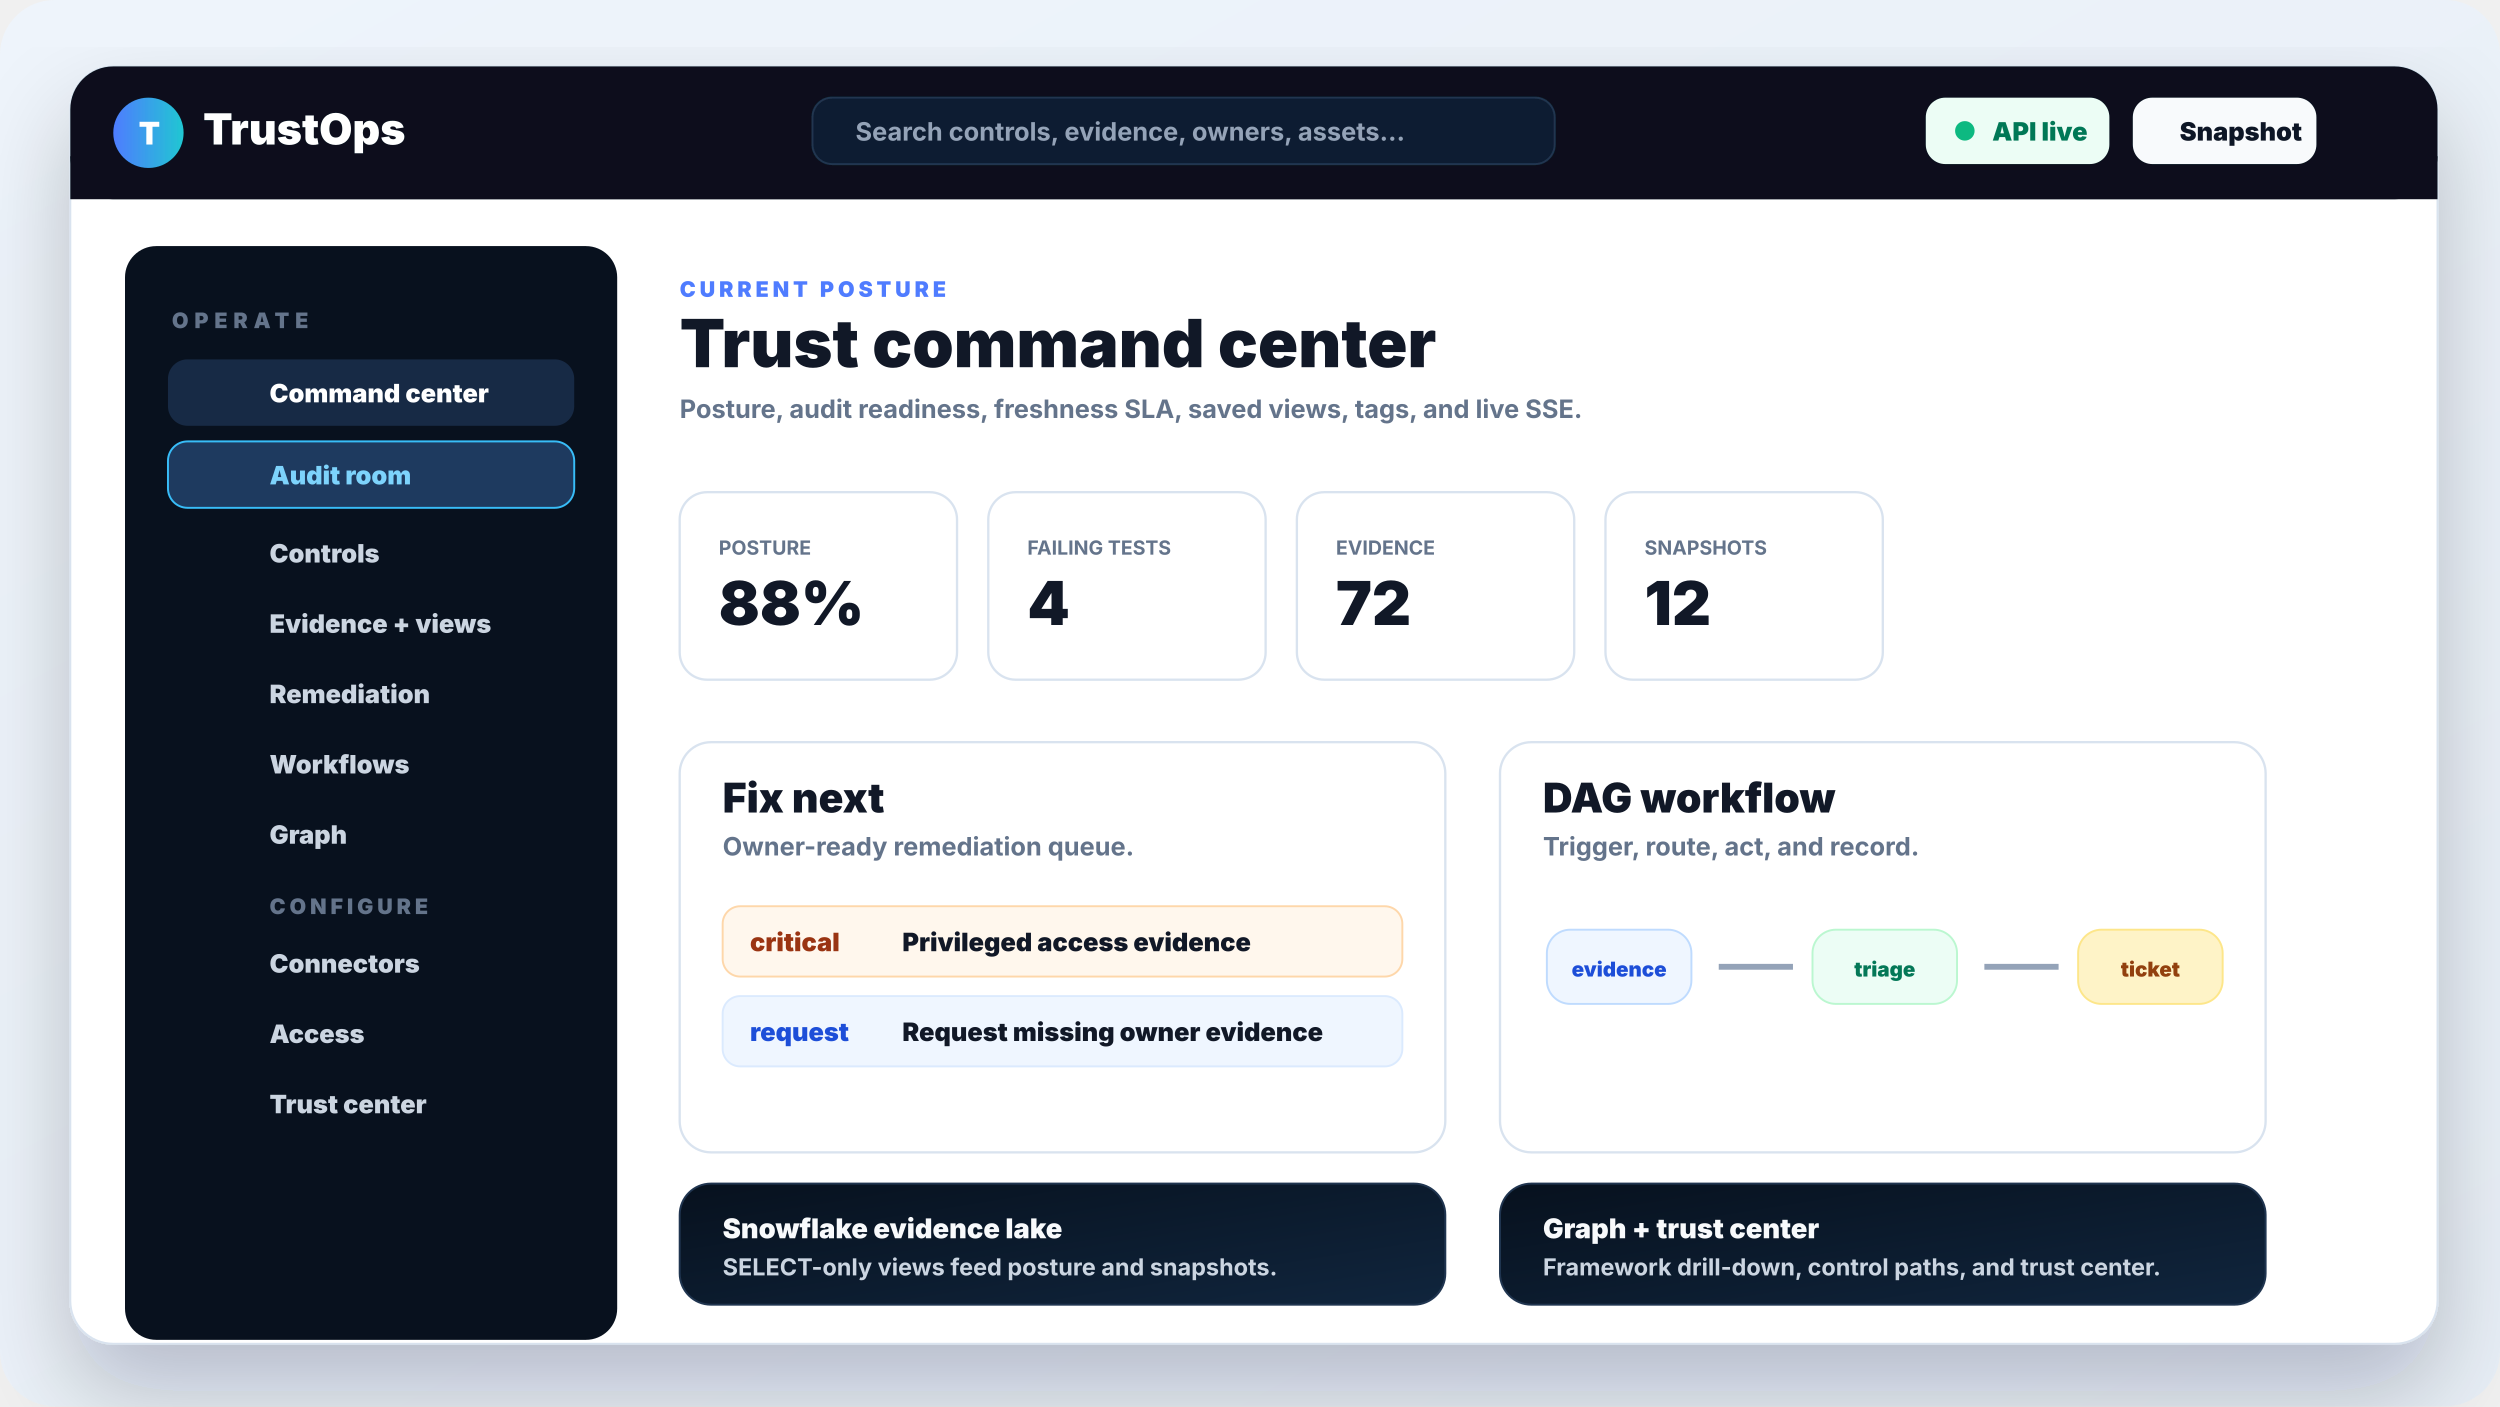
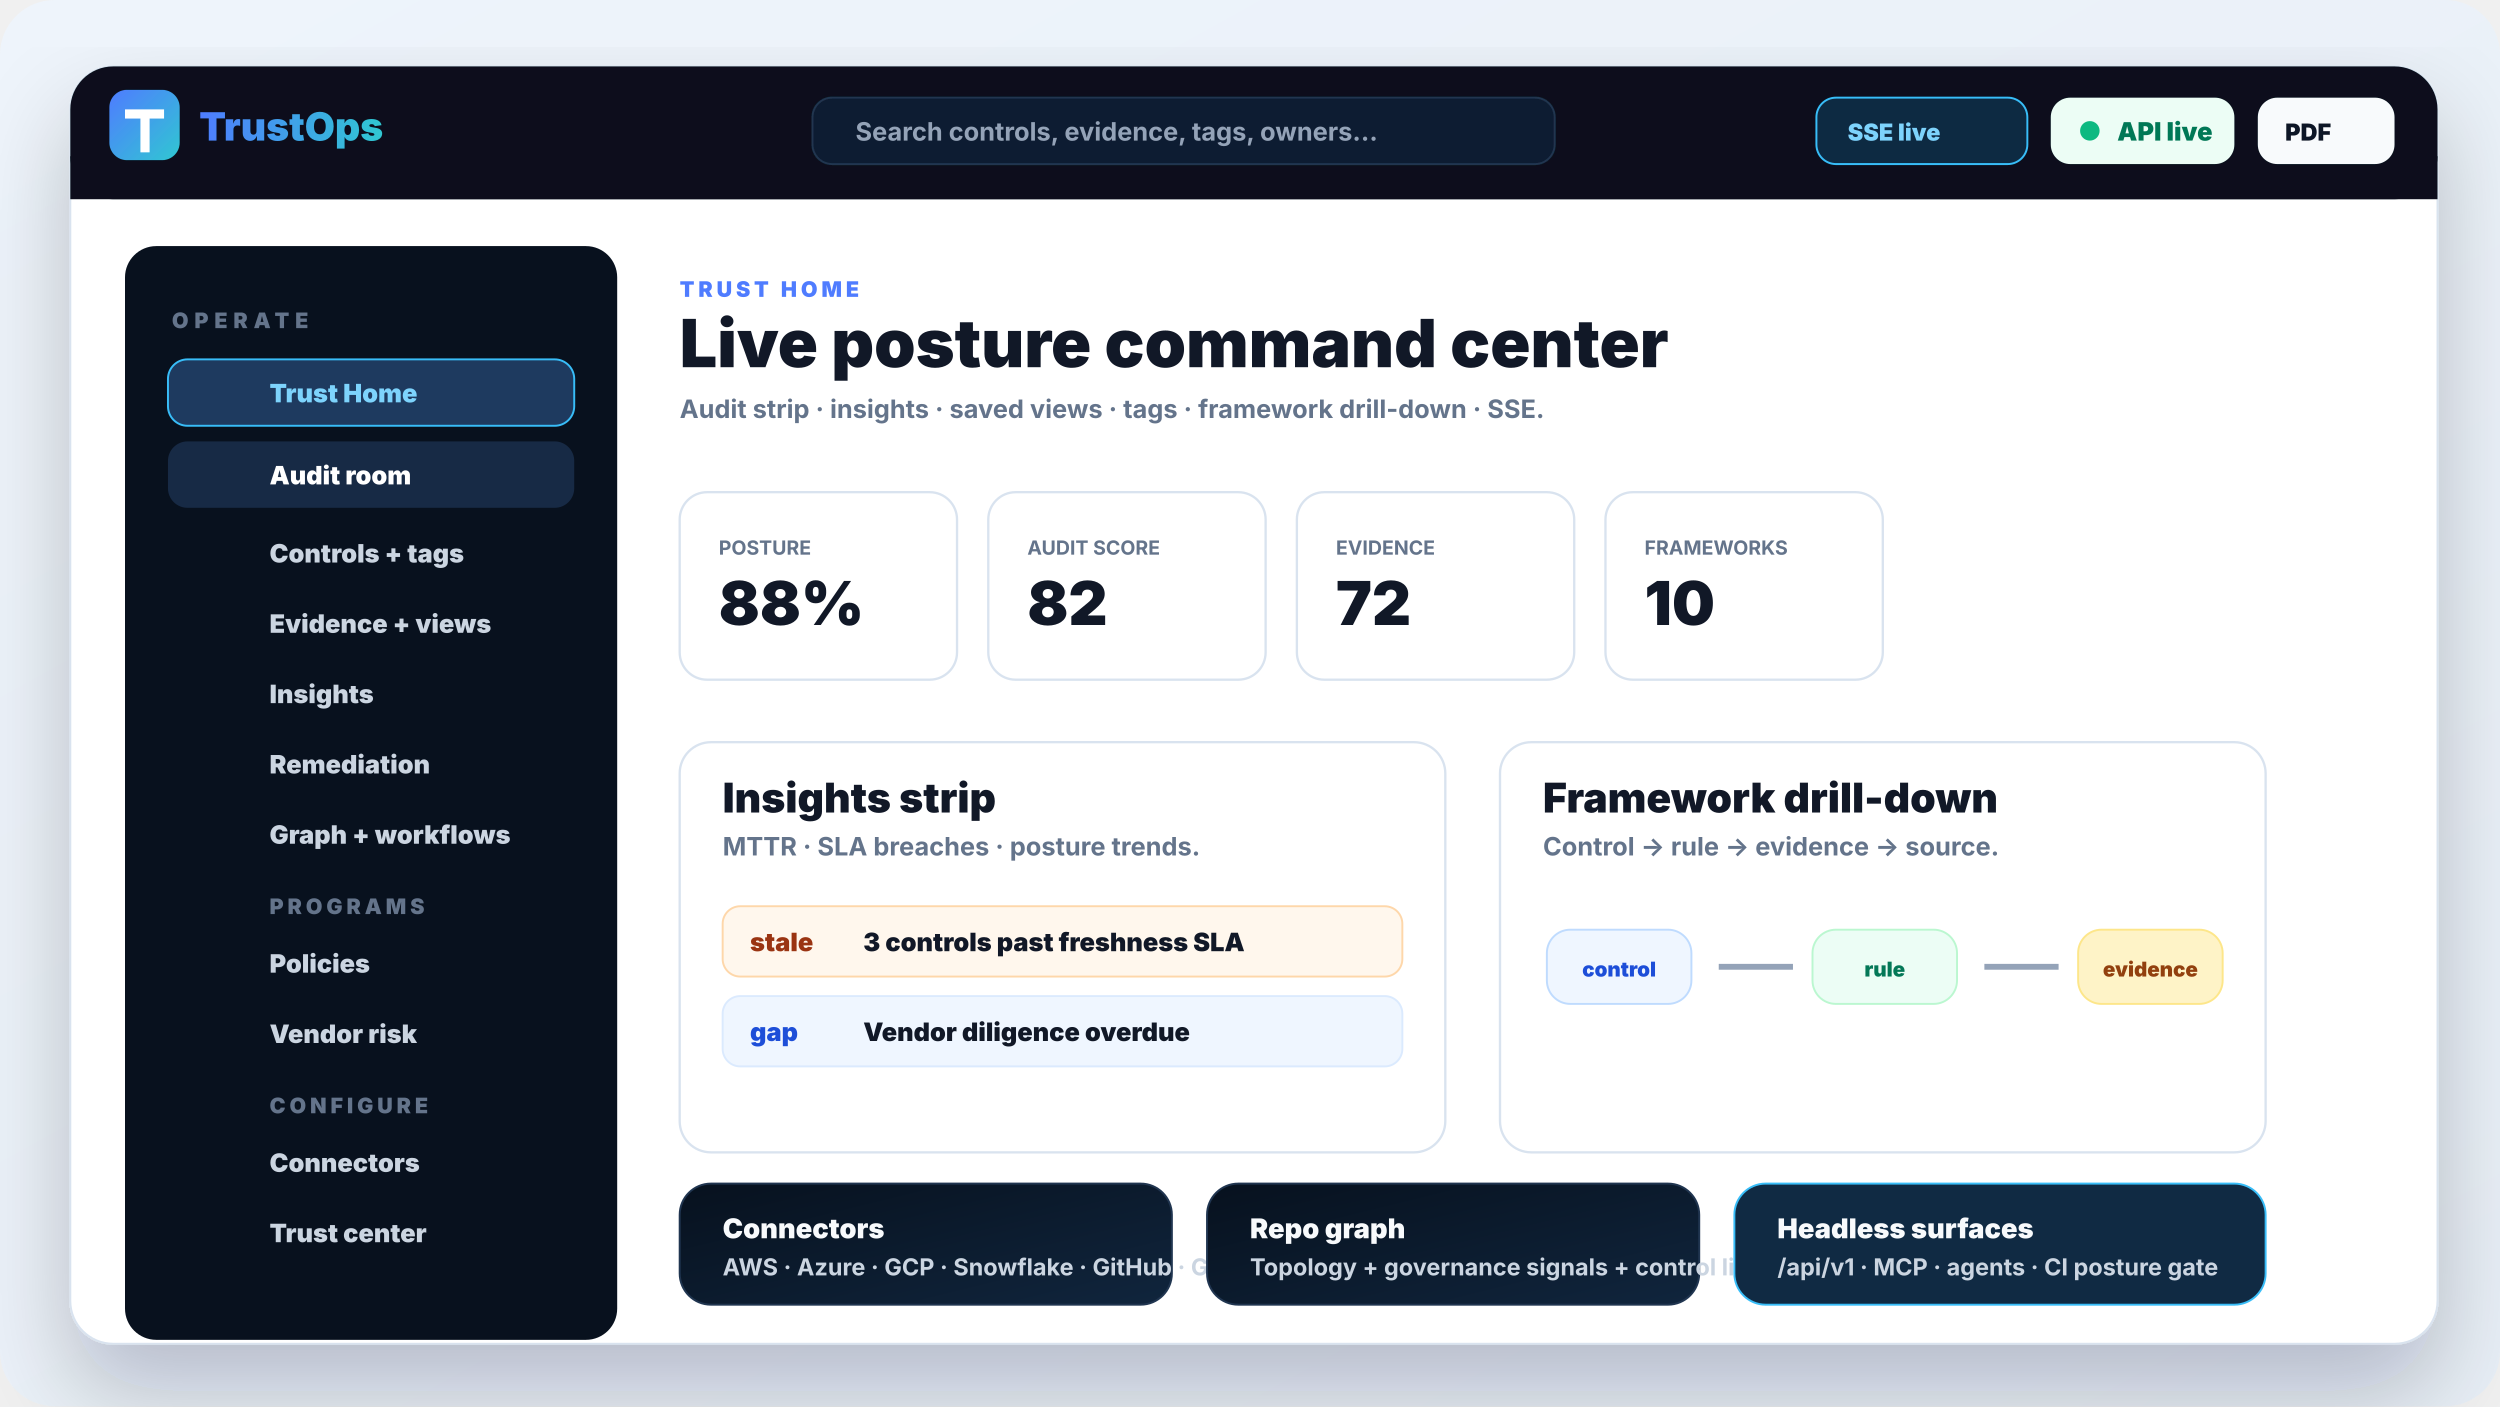
<svg xmlns="http://www.w3.org/2000/svg" width="1280" height="720" viewBox="0 0 1280 720" role="img" aria-labelledby="title desc">
  <defs>
    <linearGradient id="page" x1="0" y1="0" x2="1" y2="1">
      <stop offset="0" stop-color="#eef4fb" />
      <stop offset="1" stop-color="#e7eef6" />
    </linearGradient>
    <linearGradient id="dark" x1="0" y1="0" x2="1" y2="1">
      <stop offset="0" stop-color="#07111e" />
      <stop offset="1" stop-color="#10253d" />
    </linearGradient>
    <linearGradient id="accent" x1="0" y1="0" x2="1" y2="0">
      <stop offset="0" stop-color="#4f7cff" />
-       <stop offset="1" stop-color="#20c7d2" />
+       <stop offset="1" stop-color="#30c7d2" />
+     </linearGradient>
+     <linearGradient id="mark" x1="0" y1="0" x2="1" y2="1">
+       <stop offset="0%" stop-color="#4f7cff" />
+       <stop offset="100%" stop-color="#30c7d2" />
    </linearGradient>
    <filter id="shadow" x="-20%" y="-20%" width="140%" height="140%">
      <feDropShadow dx="0" dy="24" stdDeviation="24" flood-color="#0f172a" flood-opacity=".22" />
    </filter>
    <style>
      .font { font-family: Inter, ui-sans-serif, system-ui, -apple-system, BlinkMacSystemFont, "Segoe UI", Arial, sans-serif; }
-       .mono { font-family: "SFMono-Regular", Consolas, "Liberation Mono", Menlo, monospace; }
      .title { fill:#111827; font-size:21px; font-weight:950; }
      .sub { fill:#64748b; font-size:13px; font-weight:700; }
      .eyebrow { fill:#4f7cff; font-size:11px; font-weight:950; letter-spacing:2px; }
      .metric { fill:#111827; font-size:31px; font-weight:950; }
      .card { fill:#fff; stroke:#d9e3ef; stroke-width:1.2; }
-       .chip { fill:#eff6ff; stroke:#dbeafe; stroke-width:1; }
      .tiny { fill:#64748b; font-size:10px; font-weight:750; }
      .darkText { fill:#f8fafc; font-size:14px; font-weight:900; }
    </style>
  </defs>
  <rect width="1280" height="720" rx="28" fill="url(#page)" />
  <g class="font" filter="url(#shadow)">
    <rect x="36" y="34" width="1212" height="654" rx="22" fill="#fff" stroke="#d9e3ef" />
    <rect x="36" y="34" width="1212" height="68" rx="22" fill="#07111e" />
    <rect x="36" y="80" width="1212" height="22" fill="#07111e" />
-     <circle cx="76" cy="68" r="18" fill="url(#accent)" />
-     <text x="71" y="74" fill="#fff" font-size="16" font-weight="950">T</text>
-     <text x="104" y="74" fill="#fff" font-size="22" font-weight="950">TrustOps</text>
+     <g transform="translate(56,46)">
+       <rect width="36" height="36" rx="9" fill="url(#mark)" />
+       <path d="M8 10h20v4.7h-7.4V32h-4.7V14.7H8z" fill="#fff" />
+       <text x="46" y="26" fill="url(#accent)" font-size="20" font-weight="950">TrustOps</text>
+     </g>
    <rect x="416" y="50" width="380" height="34" rx="10" fill="#0f1d31" stroke="#203550" />
-     <text x="438" y="72" fill="#94a3b8" font-size="13" font-weight="700">Search controls, evidence, owners, assets...</text>
-     <rect x="986" y="50" width="94" height="34" rx="10" fill="#ecfdf5" />
-     <circle cx="1006" cy="67" r="5" fill="#10b981" />
-     <text x="1020" y="72" fill="#047857" font-size="13" font-weight="900">API live</text>
-     <rect x="1092" y="50" width="94" height="34" rx="10" fill="#f8fafc" />
-     <text x="1116" y="72" fill="#111827" font-size="13" font-weight="900">Snapshot</text>
+     <text x="438" y="72" fill="#94a3b8" font-size="13" font-weight="700">Search controls, evidence, tags, owners...</text>
+     <rect x="930" y="50" width="108" height="34" rx="10" fill="#102a43" stroke="#38bdf8" />
+     <text x="946" y="72" fill="#7dd3fc" font-size="12" font-weight="900">SSE live</text>
+     <rect x="1050" y="50" width="94" height="34" rx="10" fill="#ecfdf5" />
+     <circle cx="1070" cy="67" r="5" fill="#10b981" />
+     <text x="1084" y="72" fill="#047857" font-size="13" font-weight="900">API live</text>
+     <rect x="1156" y="50" width="70" height="34" rx="10" fill="#f8fafc" />
+     <text x="1170" y="72" fill="#111827" font-size="12" font-weight="900">PDF</text>
  </g>
  <g class="font">
    <g transform="translate(64 126)">
      <rect width="252" height="560" rx="16" fill="#08111e" />
      <text x="24" y="42" fill="#64748b" font-size="11" font-weight="950" letter-spacing="3">OPERATE</text>
      <g transform="translate(22 58)">
-         <rect width="208" height="34" rx="10" fill="#172a45" />
-         <text x="52" y="22" fill="#fff" font-size="13" font-weight="900">Command center</text>
+         <rect width="208" height="34" rx="10" fill="#1e3a5f" stroke="#38bdf8" stroke-width="1" />
+         <text x="52" y="22" fill="#7dd3fc" font-size="13" font-weight="900">Trust Home</text>
      </g>
      <g transform="translate(22 100)">
-         <rect width="208" height="34" rx="10" fill="#1e3a5f" stroke="#38bdf8" stroke-width="1" />
-         <text x="52" y="22" fill="#7dd3fc" font-size="13" font-weight="900">Audit room</text>
+         <rect width="208" height="34" rx="10" fill="#172a45" />
+         <text x="52" y="22" fill="#fff" font-size="13" font-weight="900">Audit room</text>
      </g>
-       <text x="74" y="162" fill="#cbd5e1" font-size="13" font-weight="850">Controls</text>
+       <text x="74" y="162" fill="#cbd5e1" font-size="13" font-weight="850">Controls + tags</text>
      <text x="74" y="198" fill="#cbd5e1" font-size="13" font-weight="850">Evidence + views</text>
-       <text x="74" y="234" fill="#cbd5e1" font-size="13" font-weight="850">Remediation</text>
-       <text x="74" y="270" fill="#cbd5e1" font-size="13" font-weight="850">Workflows</text>
-       <text x="74" y="306" fill="#cbd5e1" font-size="13" font-weight="850">Graph</text>
-       <text x="74" y="342" fill="#64748b" font-size="11" font-weight="950" letter-spacing="2">CONFIGURE</text>
-       <text x="74" y="372" fill="#cbd5e1" font-size="13" font-weight="850">Connectors</text>
-       <text x="74" y="408" fill="#cbd5e1" font-size="13" font-weight="850">Access</text>
-       <text x="74" y="444" fill="#cbd5e1" font-size="13" font-weight="850">Trust center</text>
+       <text x="74" y="234" fill="#cbd5e1" font-size="13" font-weight="850">Insights</text>
+       <text x="74" y="270" fill="#cbd5e1" font-size="13" font-weight="850">Remediation</text>
+       <text x="74" y="306" fill="#cbd5e1" font-size="13" font-weight="850">Graph + workflows</text>
+       <text x="74" y="342" fill="#64748b" font-size="11" font-weight="950" letter-spacing="2">PROGRAMS</text>
+       <text x="74" y="372" fill="#cbd5e1" font-size="13" font-weight="850">Policies</text>
+       <text x="74" y="408" fill="#cbd5e1" font-size="13" font-weight="850">Vendor risk</text>
+       <text x="74" y="444" fill="#64748b" font-size="11" font-weight="950" letter-spacing="2">CONFIGURE</text>
+       <text x="74" y="474" fill="#cbd5e1" font-size="13" font-weight="850">Connectors</text>
+       <text x="74" y="510" fill="#cbd5e1" font-size="13" font-weight="850">Trust center</text>
    </g>
    <g transform="translate(348 130)">
-       <text x="0" y="22" class="eyebrow">CURRENT POSTURE</text>
-       <text x="0" y="58" fill="#111827" font-size="34" font-weight="950">Trust command center</text>
-       <text x="0" y="84" class="sub">Posture, audit readiness, freshness SLA, saved views, tags, and live SSE.</text>
+       <text x="0" y="22" class="eyebrow">TRUST HOME</text>
+       <text x="0" y="58" fill="#111827" font-size="34" font-weight="950">Live posture command center</text>
+       <text x="0" y="84" class="sub">Audit strip · insights · saved views · tags · framework drill-down · SSE.</text>
      <g transform="translate(0 122)">
        <rect width="142" height="96" rx="14" class="card" />
        <text x="20" y="32" class="tiny">POSTURE</text>
        <text x="20" y="68" class="metric">88%</text>
      </g>
      <g transform="translate(158 122)">
        <rect width="142" height="96" rx="14" class="card" />
-         <text x="20" y="32" class="tiny">FAILING TESTS</text>
-         <text x="20" y="68" class="metric" fill="#b91c1c">4</text>
+         <text x="20" y="32" class="tiny">AUDIT SCORE</text>
+         <text x="20" y="68" class="metric">82</text>
      </g>
      <g transform="translate(316 122)">
        <rect width="142" height="96" rx="14" class="card" />
        <text x="20" y="32" class="tiny">EVIDENCE</text>
        <text x="20" y="68" class="metric">72</text>
      </g>
      <g transform="translate(474 122)">
        <rect width="142" height="96" rx="14" class="card" />
-         <text x="20" y="32" class="tiny">SNAPSHOTS</text>
-         <text x="20" y="68" class="metric">12</text>
+         <text x="20" y="32" class="tiny">FRAMEWORKS</text>
+         <text x="20" y="68" class="metric">10</text>
      </g>
      <g transform="translate(0 250)">
        <rect width="392" height="210" rx="16" class="card" />
-         <text x="22" y="36" class="title">Fix next</text>
-         <text x="22" y="58" class="sub">Owner-ready remediation queue.</text>
+         <text x="22" y="36" class="title">Insights strip</text>
+         <text x="22" y="58" class="sub">MTTR · SLA breaches · posture trends.</text>
        <g transform="translate(22 84)">
          <rect width="348" height="36" rx="9" fill="#fff7ed" stroke="#fed7aa" />
-           <text x="14" y="23" fill="#9a3412" font-size="13" font-weight="900">critical</text>
-           <text x="92" y="23" fill="#111827" font-size="13" font-weight="900">Privileged access evidence</text>
+           <text x="14" y="23" fill="#9a3412" font-size="13" font-weight="900">stale</text>
+           <text x="72" y="23" fill="#111827" font-size="13" font-weight="900">3 controls past freshness SLA</text>
        </g>
        <g transform="translate(22 130)">
          <rect width="348" height="36" rx="9" fill="#eff6ff" stroke="#dbeafe" />
-           <text x="14" y="23" fill="#1d4ed8" font-size="13" font-weight="900">request</text>
-           <text x="92" y="23" fill="#111827" font-size="13" font-weight="900">Request missing owner evidence</text>
+           <text x="14" y="23" fill="#1d4ed8" font-size="13" font-weight="900">gap</text>
+           <text x="72" y="23" fill="#111827" font-size="13" font-weight="900">Vendor diligence overdue</text>
        </g>
      </g>
      <g transform="translate(420 250)">
        <rect width="392" height="210" rx="16" class="card" />
-         <text x="22" y="36" class="title">DAG workflow</text>
-         <text x="22" y="58" class="sub">Trigger, route, act, and record.</text>
+         <text x="22" y="36" class="title">Framework drill-down</text>
+         <text x="22" y="58" class="sub">Control → rule → evidence → source.</text>
        <g transform="translate(24 96)">
          <rect width="74" height="38" rx="12" fill="#eff6ff" stroke="#bfdbfe" />
-           <text x="37" y="24" text-anchor="middle" fill="#1d4ed8" font-size="10.5" font-weight="950">evidence</text>
+           <text x="37" y="24" text-anchor="middle" fill="#1d4ed8" font-size="10.5" font-weight="950">control</text>
          <path d="M88 19h38" stroke="#94a3b8" stroke-width="3" />
          <rect x="136" width="74" height="38" rx="12" fill="#ecfdf5" stroke="#bbf7d0" />
-           <text x="173" y="24" text-anchor="middle" fill="#047857" font-size="10.5" font-weight="950">triage</text>
+           <text x="173" y="24" text-anchor="middle" fill="#047857" font-size="10.5" font-weight="950">rule</text>
          <path d="M224 19h38" stroke="#94a3b8" stroke-width="3" />
          <rect x="272" width="74" height="38" rx="12" fill="#fef3c7" stroke="#fde68a" />
-           <text x="309" y="24" text-anchor="middle" fill="#92400e" font-size="10.5" font-weight="950">ticket</text>
+           <text x="309" y="24" text-anchor="middle" fill="#92400e" font-size="10.5" font-weight="950">evidence</text>
        </g>
      </g>
    </g>
    <g transform="translate(348 606)">
-       <rect width="392" height="62" rx="16" fill="url(#dark)" stroke="#203550" />
-       <text x="22" y="28" class="darkText">Snowflake evidence lake</text>
-       <text x="22" y="47" fill="#cbd5e1" font-size="12" font-weight="700">SELECT-only views feed posture and snapshots.</text>
+       <rect width="252" height="62" rx="16" fill="url(#dark)" stroke="#203550" />
+       <text x="22" y="28" class="darkText">Connectors</text>
+       <text x="22" y="47" fill="#cbd5e1" font-size="12" font-weight="700">AWS · Azure · GCP · Snowflake · GitHub · GitLab</text>
    </g>
-     <g transform="translate(768 606)">
-       <rect width="392" height="62" rx="16" fill="url(#dark)" stroke="#203550" />
-       <text x="22" y="28" class="darkText">Graph + trust center</text>
-       <text x="22" y="47" fill="#cbd5e1" font-size="12" font-weight="700">Framework drill-down, control paths, and trust center.</text>
+     <g transform="translate(618 606)">
+       <rect width="252" height="62" rx="16" fill="url(#dark)" stroke="#203550" />
+       <text x="22" y="28" class="darkText">Repo graph</text>
+       <text x="22" y="47" fill="#cbd5e1" font-size="12" font-weight="700">Topology + governance signals + control links.</text>
+     </g>
+     <g transform="translate(888 606)">
+       <rect width="272" height="62" rx="16" fill="#102a43" stroke="#38bdf8" />
+       <text x="22" y="28" class="darkText">Headless surfaces</text>
+       <text x="22" y="47" fill="#cbd5e1" font-size="12" font-weight="700">/api/v1 · MCP · agents · CI posture gate</text>
    </g>
  </g>
</svg>
